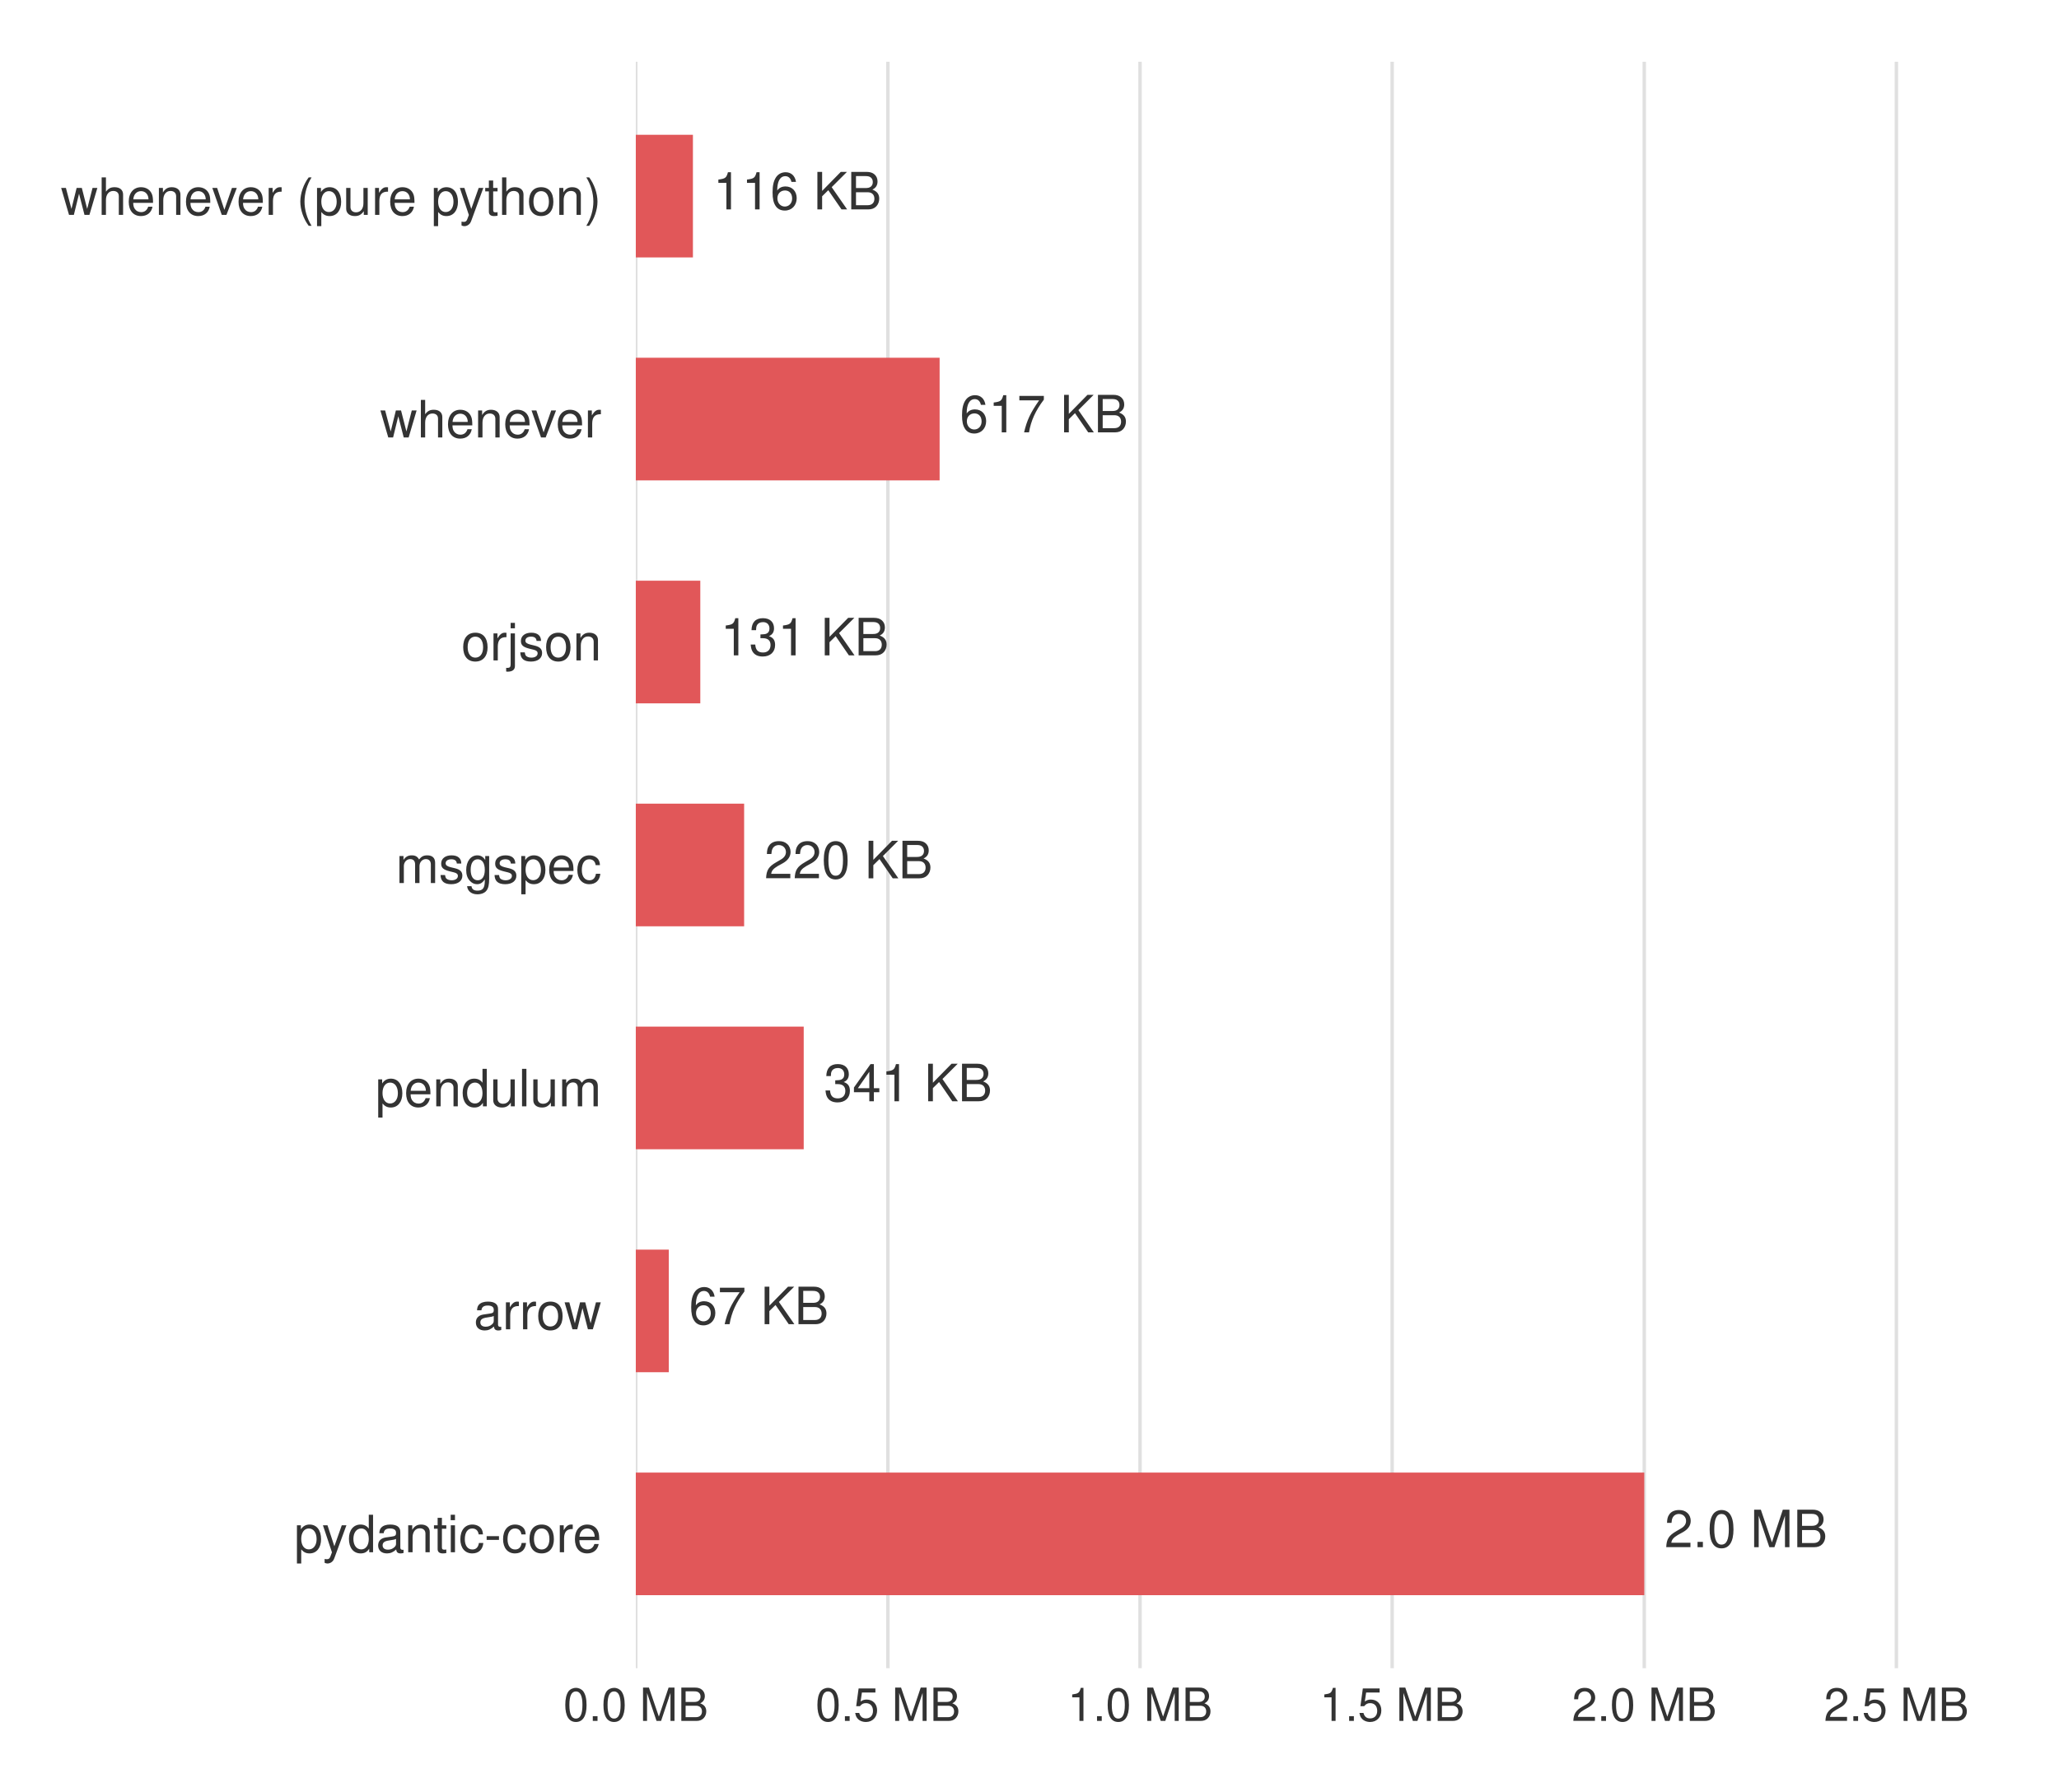
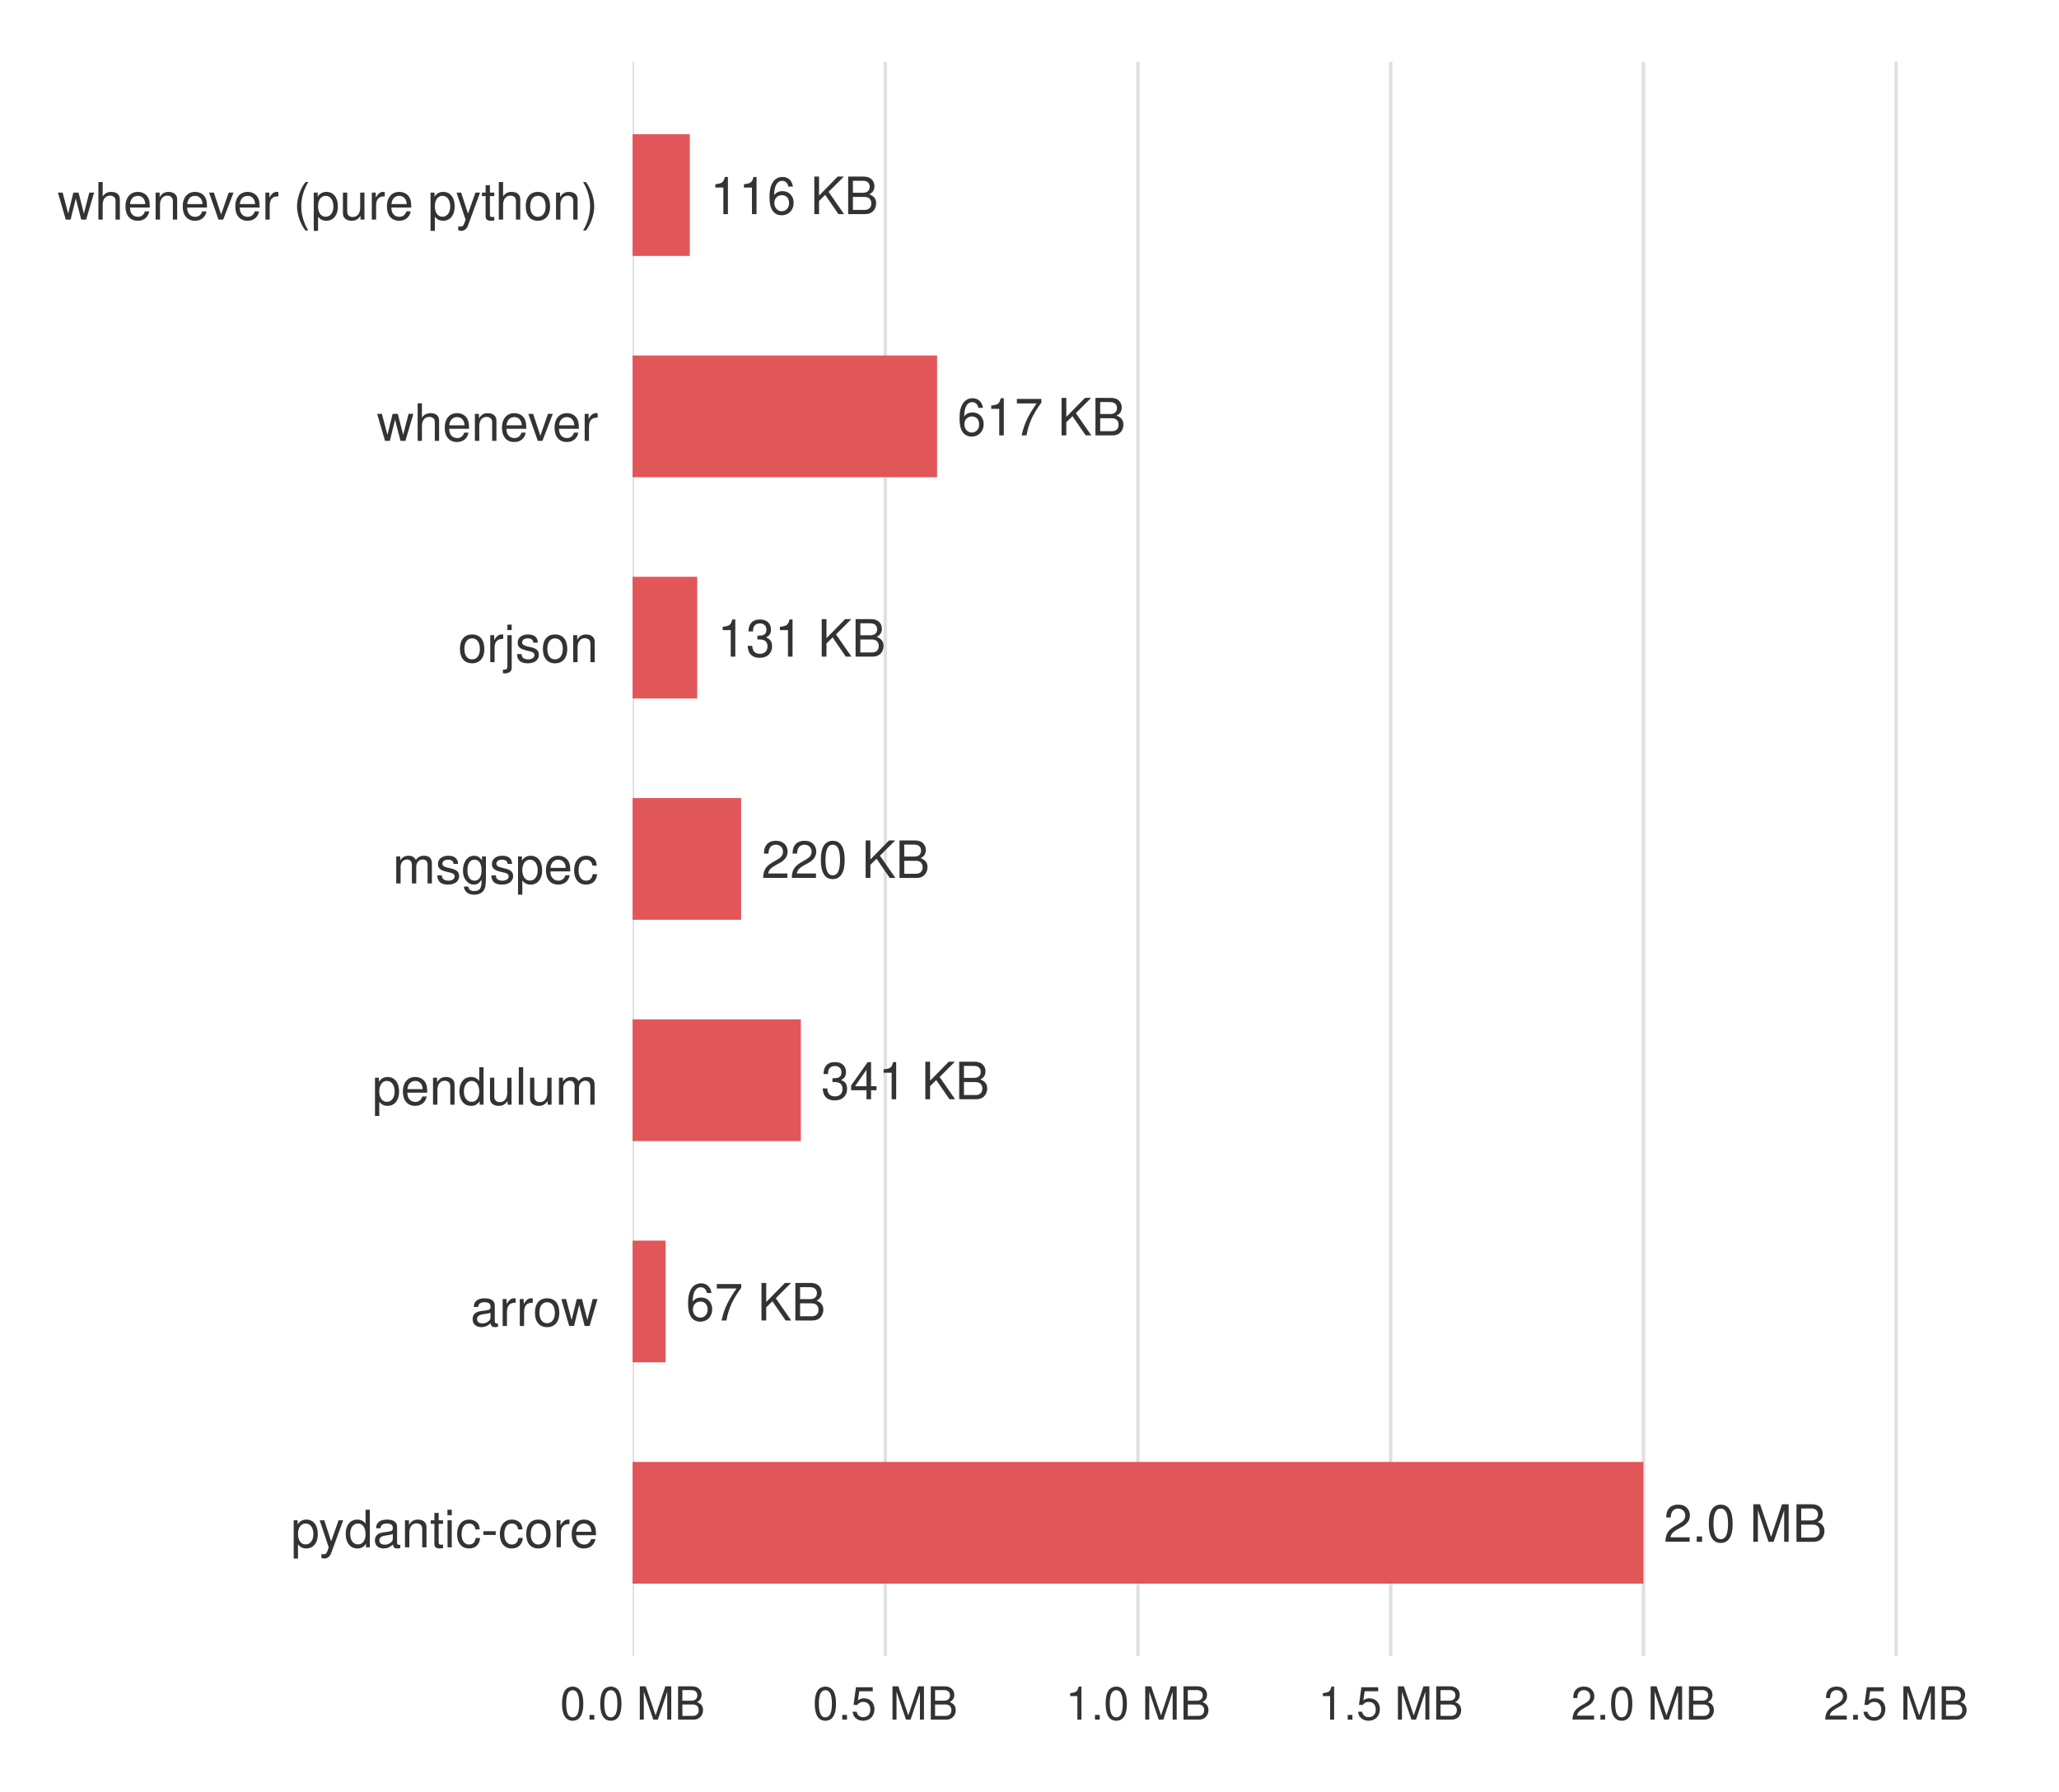
<svg xmlns="http://www.w3.org/2000/svg" width="360pt" height="313.2pt" viewBox="0 0 360 313.2" version="1.1">
  <defs>
    <style type="text/css">*{stroke-linejoin: round; stroke-linecap: butt}</style>
  </defs>
  <g id="figure_1">
    <g id="patch_1">
-       <path d="M 0 313.2  L 360 313.2  L 360 0  L 0 0  L 0 313.2  z " style="fill: none; opacity: 0" />
+       <path d="M 0 313.2 L 360 313.2 L 360 0 L 0 0 L 0 313.2 z " style="fill: none; opacity: 0" />
    </g>
    <g id="axes_1">
      <g id="patch_2">
-         <path d="M 111.165 291.7  L 349.2 291.7  L 349.2 10.8  L 111.165 10.8  L 111.165 291.7  z " style="fill: none" />
+         <path d="M 110.597 289.58 L 349.2 289.58 L 349.2 10.8 L 110.597 10.8 L 110.597 289.58 z " style="fill: none" />
      </g>
      <g id="matplotlib.axis_1">
        <g id="xtick_1">
          <g id="line2d_1">
-             <path d="M 111.165 291.7  L 111.165 10.8  " clip-path="url(#p0f215b7f56)" style="fill: none; stroke: #e0e0e0; stroke-width: 0.6; stroke-linecap: square" />
+             <path d="M 110.597 289.58 L 110.597 10.8 " clip-path="url(#pa1d4937125)" style="fill: none; stroke: #e0e0e0; stroke-width: 0.6; stroke-linecap: square" />
          </g>
          <g id="line2d_2" />
          <g id="text_1">
-             <text style="font-size: 8px; font-family: -apple-system, BlinkMacSystemFont, 'Segoe UI', Helvetica, Arial, sans-serif; text-anchor: middle; fill: #333333" x="111.165" y="300.913" transform="rotate(-0 111.165 300.9125)">0.0 MB</text>
+             <text style="font-size: 8px; font-family: -apple-system, BlinkMacSystemFont, 'Segoe UI', Helvetica, Arial, sans-serif; text-anchor: middle; fill: #333333" x="110.597" y="300.696" transform="rotate(-0 110.5969 300.696)">0.0 MB</text>
          </g>
        </g>
        <g id="xtick_2">
          <g id="line2d_3">
-             <path d="M 155.246 291.7  L 155.246 10.8  " clip-path="url(#p0f215b7f56)" style="fill: none; stroke: #e0e0e0; stroke-width: 0.6; stroke-linecap: square" />
+             <path d="M 154.783 289.58 L 154.783 10.8 " clip-path="url(#pa1d4937125)" style="fill: none; stroke: #e0e0e0; stroke-width: 0.6; stroke-linecap: square" />
          </g>
          <g id="line2d_4" />
          <g id="text_2">
-             <text style="font-size: 8px; font-family: -apple-system, BlinkMacSystemFont, 'Segoe UI', Helvetica, Arial, sans-serif; text-anchor: middle; fill: #333333" x="155.246" y="300.913" transform="rotate(-0 155.2456 300.9125)">0.5 MB</text>
+             <text style="font-size: 8px; font-family: -apple-system, BlinkMacSystemFont, 'Segoe UI', Helvetica, Arial, sans-serif; text-anchor: middle; fill: #333333" x="154.783" y="300.696" transform="rotate(-0 154.7826 300.696)">0.5 MB</text>
          </g>
        </g>
        <g id="xtick_3">
          <g id="line2d_5">
-             <path d="M 199.326 291.7  L 199.326 10.8  " clip-path="url(#p0f215b7f56)" style="fill: none; stroke: #e0e0e0; stroke-width: 0.6; stroke-linecap: square" />
+             <path d="M 198.968 289.58 L 198.968 10.8 " clip-path="url(#pa1d4937125)" style="fill: none; stroke: #e0e0e0; stroke-width: 0.6; stroke-linecap: square" />
          </g>
          <g id="line2d_6" />
          <g id="text_3">
-             <text style="font-size: 8px; font-family: -apple-system, BlinkMacSystemFont, 'Segoe UI', Helvetica, Arial, sans-serif; text-anchor: middle; fill: #333333" x="199.326" y="300.913" transform="rotate(-0 199.3261 300.9125)">1.0 MB</text>
+             <text style="font-size: 8px; font-family: -apple-system, BlinkMacSystemFont, 'Segoe UI', Helvetica, Arial, sans-serif; text-anchor: middle; fill: #333333" x="198.968" y="300.696" transform="rotate(-0 198.9684 300.696)">1.0 MB</text>
          </g>
        </g>
        <g id="xtick_4">
          <g id="line2d_7">
-             <path d="M 243.407 291.7  L 243.407 10.8  " clip-path="url(#p0f215b7f56)" style="fill: none; stroke: #e0e0e0; stroke-width: 0.6; stroke-linecap: square" />
+             <path d="M 243.154 289.58 L 243.154 10.8 " clip-path="url(#pa1d4937125)" style="fill: none; stroke: #e0e0e0; stroke-width: 0.6; stroke-linecap: square" />
          </g>
          <g id="line2d_8" />
          <g id="text_4">
-             <text style="font-size: 8px; font-family: -apple-system, BlinkMacSystemFont, 'Segoe UI', Helvetica, Arial, sans-serif; text-anchor: middle; fill: #333333" x="243.407" y="300.913" transform="rotate(-0 243.4067 300.9125)">1.5 MB</text>
+             <text style="font-size: 8px; font-family: -apple-system, BlinkMacSystemFont, 'Segoe UI', Helvetica, Arial, sans-serif; text-anchor: middle; fill: #333333" x="243.154" y="300.696" transform="rotate(-0 243.1542 300.696)">1.5 MB</text>
          </g>
        </g>
        <g id="xtick_5">
          <g id="line2d_9">
-             <path d="M 287.487 291.7  L 287.487 10.8  " clip-path="url(#p0f215b7f56)" style="fill: none; stroke: #e0e0e0; stroke-width: 0.6; stroke-linecap: square" />
+             <path d="M 287.34 289.58 L 287.34 10.8 " clip-path="url(#pa1d4937125)" style="fill: none; stroke: #e0e0e0; stroke-width: 0.6; stroke-linecap: square" />
          </g>
          <g id="line2d_10" />
          <g id="text_5">
-             <text style="font-size: 8px; font-family: -apple-system, BlinkMacSystemFont, 'Segoe UI', Helvetica, Arial, sans-serif; text-anchor: middle; fill: #333333" x="287.487" y="300.913" transform="rotate(-0 287.4872 300.9125)">2.0 MB</text>
+             <text style="font-size: 8px; font-family: -apple-system, BlinkMacSystemFont, 'Segoe UI', Helvetica, Arial, sans-serif; text-anchor: middle; fill: #333333" x="287.34" y="300.696" transform="rotate(-0 287.3399 300.696)">2.0 MB</text>
          </g>
        </g>
        <g id="xtick_6">
          <g id="line2d_11">
-             <path d="M 331.568 291.7  L 331.568 10.8  " clip-path="url(#p0f215b7f56)" style="fill: none; stroke: #e0e0e0; stroke-width: 0.6; stroke-linecap: square" />
+             <path d="M 331.526 289.58 L 331.526 10.8 " clip-path="url(#pa1d4937125)" style="fill: none; stroke: #e0e0e0; stroke-width: 0.6; stroke-linecap: square" />
          </g>
          <g id="line2d_12" />
          <g id="text_6">
-             <text style="font-size: 8px; font-family: -apple-system, BlinkMacSystemFont, 'Segoe UI', Helvetica, Arial, sans-serif; text-anchor: middle; fill: #333333" x="331.568" y="300.913" transform="rotate(-0 331.5678 300.9125)">2.5 MB</text>
+             <text style="font-size: 8px; font-family: -apple-system, BlinkMacSystemFont, 'Segoe UI', Helvetica, Arial, sans-serif; text-anchor: middle; fill: #333333" x="331.526" y="300.696" transform="rotate(-0 331.5257 300.696)">2.5 MB</text>
          </g>
        </g>
      </g>
      <g id="matplotlib.axis_2">
        <g id="ytick_1">
          <g id="line2d_13" />
          <g id="text_7">
-             <text style="font-size: 9px; font-family: -apple-system, BlinkMacSystemFont, 'Segoe UI', Helvetica, Arial, sans-serif; text-anchor: end; fill: #333333" x="105.165" y="37.579" transform="rotate(-0 105.165 37.57878)">whenever (pure python)</text>
+             <text style="font-size: 9px; font-family: -apple-system, BlinkMacSystemFont, 'Segoe UI', Helvetica, Arial, sans-serif; text-anchor: end; fill: #333333" x="104.597" y="38.396" transform="rotate(-0 104.5969 38.39628)">whenever (pure python)</text>
          </g>
        </g>
        <g id="ytick_2">
          <g id="line2d_14" />
          <g id="text_8">
-             <text style="font-size: 9px; font-family: -apple-system, BlinkMacSystemFont, 'Segoe UI', Helvetica, Arial, sans-serif; text-anchor: end; fill: #333333" x="105.165" y="76.49" transform="rotate(-0 105.165 76.48965)">whenever</text>
+             <text style="font-size: 9px; font-family: -apple-system, BlinkMacSystemFont, 'Segoe UI', Helvetica, Arial, sans-serif; text-anchor: end; fill: #333333" x="104.597" y="77.089" transform="rotate(-0 104.5969 77.08885)">whenever</text>
          </g>
        </g>
        <g id="ytick_3">
          <g id="line2d_15" />
          <g id="text_9">
-             <text style="font-size: 9px; font-family: -apple-system, BlinkMacSystemFont, 'Segoe UI', Helvetica, Arial, sans-serif; text-anchor: end; fill: #333333" x="105.165" y="115.476" transform="rotate(-0 105.165 115.4765)">orjson</text>
+             <text style="font-size: 9px; font-family: -apple-system, BlinkMacSystemFont, 'Segoe UI', Helvetica, Arial, sans-serif; text-anchor: end; fill: #333333" x="104.597" y="115.781" transform="rotate(-0 104.5969 115.7814)">orjson</text>
          </g>
        </g>
        <g id="ytick_4">
          <g id="line2d_16" />
          <g id="text_10">
-             <text style="font-size: 9px; font-family: -apple-system, BlinkMacSystemFont, 'Segoe UI', Helvetica, Arial, sans-serif; text-anchor: end; fill: #333333" x="105.165" y="154.409" transform="rotate(-0 105.165 154.4091)">msgspec</text>
+             <text style="font-size: 9px; font-family: -apple-system, BlinkMacSystemFont, 'Segoe UI', Helvetica, Arial, sans-serif; text-anchor: end; fill: #333333" x="104.597" y="154.474" transform="rotate(-0 104.5969 154.474)">msgspec</text>
          </g>
        </g>
        <g id="ytick_5">
          <g id="line2d_17" />
          <g id="text_11">
-             <text style="font-size: 9px; font-family: -apple-system, BlinkMacSystemFont, 'Segoe UI', Helvetica, Arial, sans-serif; text-anchor: end; fill: #333333" x="105.165" y="193.45" transform="rotate(-0 105.165 193.4501)">pendulum</text>
+             <text style="font-size: 9px; font-family: -apple-system, BlinkMacSystemFont, 'Segoe UI', Helvetica, Arial, sans-serif; text-anchor: end; fill: #333333" x="104.597" y="193.167" transform="rotate(-0 104.5969 193.1666)">pendulum</text>
          </g>
        </g>
        <g id="ytick_6">
          <g id="line2d_18" />
          <g id="text_12">
-             <text style="font-size: 9px; font-family: -apple-system, BlinkMacSystemFont, 'Segoe UI', Helvetica, Arial, sans-serif; text-anchor: end; fill: #333333" x="105.165" y="232.437" transform="rotate(-0 105.165 232.4369)">arrow</text>
+             <text style="font-size: 9px; font-family: -apple-system, BlinkMacSystemFont, 'Segoe UI', Helvetica, Arial, sans-serif; text-anchor: end; fill: #333333" x="104.597" y="231.859" transform="rotate(-0 104.5969 231.8591)">arrow</text>
          </g>
        </g>
        <g id="ytick_7">
          <g id="line2d_19" />
          <g id="text_13">
-             <text style="font-size: 9px; font-family: -apple-system, BlinkMacSystemFont, 'Segoe UI', Helvetica, Arial, sans-serif; text-anchor: end; fill: #333333" x="105.165" y="271.424" transform="rotate(-0 105.165 271.4237)">pydantic-core</text>
+             <text style="font-size: 9px; font-family: -apple-system, BlinkMacSystemFont, 'Segoe UI', Helvetica, Arial, sans-serif; text-anchor: end; fill: #333333" x="104.597" y="270.552" transform="rotate(-0 104.5969 270.5517)">pydantic-core</text>
          </g>
        </g>
      </g>
      <g id="patch_3">
-         <path d="M 111.165 45.011  L 121.152 45.011  L 121.152 23.568  L 111.165 23.568  z " clip-path="url(#p0f215b7f56)" style="fill: #e15759" />
+         <path d="M 110.597 44.753 L 120.608 44.753 L 120.608 23.472 L 110.597 23.472 z " clip-path="url(#pa1d4937125)" style="fill: #e15759" />
      </g>
      <g id="patch_4">
-         <path d="M 111.165 83.998  L 164.286 83.998  L 164.286 62.555  L 111.165 62.555  z " clip-path="url(#p0f215b7f56)" style="fill: #e15759" />
+         <path d="M 110.597 83.445 L 163.844 83.445 L 163.844 62.164 L 110.597 62.164 z " clip-path="url(#pa1d4937125)" style="fill: #e15759" />
      </g>
      <g id="patch_5">
-         <path d="M 111.165 122.985  L 122.443 122.985  L 122.443 101.542  L 111.165 101.542  z " clip-path="url(#p0f215b7f56)" style="fill: #e15759" />
+         <path d="M 110.597 122.138 L 121.902 122.138 L 121.902 100.857 L 110.597 100.857 z " clip-path="url(#pa1d4937125)" style="fill: #e15759" />
      </g>
      <g id="patch_6">
-         <path d="M 111.165 161.971  L 130.106 161.971  L 130.106 140.529  L 111.165 140.529  z " clip-path="url(#p0f215b7f56)" style="fill: #e15759" />
+         <path d="M 110.597 160.83 L 129.583 160.83 L 129.583 139.55 L 110.597 139.55 z " clip-path="url(#pa1d4937125)" style="fill: #e15759" />
      </g>
      <g id="patch_7">
-         <path d="M 111.165 200.958  L 140.523 200.958  L 140.523 179.515  L 111.165 179.515  z " clip-path="url(#p0f215b7f56)" style="fill: #e15759" />
+         <path d="M 110.597 199.523 L 140.025 199.523 L 140.025 178.242 L 110.597 178.242 z " clip-path="url(#pa1d4937125)" style="fill: #e15759" />
      </g>
      <g id="patch_8">
-         <path d="M 111.165 239.945  L 116.933 239.945  L 116.933 218.502  L 111.165 218.502  z " clip-path="url(#p0f215b7f56)" style="fill: #e15759" />
+         <path d="M 110.597 238.216 L 116.379 238.216 L 116.379 216.935 L 110.597 216.935 z " clip-path="url(#pa1d4937125)" style="fill: #e15759" />
      </g>
      <g id="patch_9">
-         <path d="M 111.165 278.932  L 287.487 278.932  L 287.487 257.489  L 111.165 257.489  z " clip-path="url(#p0f215b7f56)" style="fill: #e15759" />
+         <path d="M 110.597 276.908 L 287.34 276.908 L 287.34 255.627 L 110.597 255.627 z " clip-path="url(#pa1d4937125)" style="fill: #e15759" />
      </g>
      <g id="text_14">
-         <text style="font-size: 9px; font-family: -apple-system, BlinkMacSystemFont, 'Segoe UI', Helvetica, Arial, sans-serif; text-anchor: start; fill: #333333" x="124.678" y="36.616" transform="rotate(-0 124.6784 36.6162)">116 KB</text>
+         <text style="font-size: 9px; font-family: -apple-system, BlinkMacSystemFont, 'Segoe UI', Helvetica, Arial, sans-serif; text-anchor: start; fill: #333333" x="124.143" y="37.438" transform="rotate(-0 124.1426 37.43778)">116 KB</text>
      </g>
      <g id="text_15">
-         <text style="font-size: 9px; font-family: -apple-system, BlinkMacSystemFont, 'Segoe UI', Helvetica, Arial, sans-serif; text-anchor: start; fill: #333333" x="167.812" y="75.603" transform="rotate(-0 167.812 75.60301)">617 KB</text>
+         <text style="font-size: 9px; font-family: -apple-system, BlinkMacSystemFont, 'Segoe UI', Helvetica, Arial, sans-serif; text-anchor: start; fill: #333333" x="167.379" y="76.13" transform="rotate(-0 167.379 76.13035)">617 KB</text>
      </g>
      <g id="text_16">
-         <text style="font-size: 9px; font-family: -apple-system, BlinkMacSystemFont, 'Segoe UI', Helvetica, Arial, sans-serif; text-anchor: start; fill: #333333" x="125.97" y="114.59" transform="rotate(-0 125.9699 114.5898)">131 KB</text>
+         <text style="font-size: 9px; font-family: -apple-system, BlinkMacSystemFont, 'Segoe UI', Helvetica, Arial, sans-serif; text-anchor: start; fill: #333333" x="125.437" y="114.823" transform="rotate(-0 125.4371 114.8229)">131 KB</text>
      </g>
      <g id="text_17">
-         <text style="font-size: 9px; font-family: -apple-system, BlinkMacSystemFont, 'Segoe UI', Helvetica, Arial, sans-serif; text-anchor: start; fill: #333333" x="133.632" y="153.577" transform="rotate(-0 133.6323 153.5766)">220 KB</text>
+         <text style="font-size: 9px; font-family: -apple-system, BlinkMacSystemFont, 'Segoe UI', Helvetica, Arial, sans-serif; text-anchor: start; fill: #333333" x="133.118" y="153.516" transform="rotate(-0 133.1178 153.5155)">220 KB</text>
      </g>
      <g id="text_18">
-         <text style="font-size: 9px; font-family: -apple-system, BlinkMacSystemFont, 'Segoe UI', Helvetica, Arial, sans-serif; text-anchor: start; fill: #333333" x="144.05" y="192.563" transform="rotate(-0 144.0498 192.5635)">341 KB</text>
+         <text style="font-size: 9px; font-family: -apple-system, BlinkMacSystemFont, 'Segoe UI', Helvetica, Arial, sans-serif; text-anchor: start; fill: #333333" x="143.56" y="192.208" transform="rotate(-0 143.5601 192.2081)">341 KB</text>
      </g>
      <g id="text_19">
-         <text style="font-size: 9px; font-family: -apple-system, BlinkMacSystemFont, 'Segoe UI', Helvetica, Arial, sans-serif; text-anchor: start; fill: #333333" x="120.46" y="231.55" transform="rotate(-0 120.4598 231.5503)">67 KB</text>
+         <text style="font-size: 9px; font-family: -apple-system, BlinkMacSystemFont, 'Segoe UI', Helvetica, Arial, sans-serif; text-anchor: start; fill: #333333" x="119.914" y="230.901" transform="rotate(-0 119.9139 230.9006)">67 KB</text>
      </g>
      <g id="text_20">
-         <text style="font-size: 9px; font-family: -apple-system, BlinkMacSystemFont, 'Segoe UI', Helvetica, Arial, sans-serif; text-anchor: start; fill: #333333" x="291.014" y="270.537" transform="rotate(-0 291.0137 270.5371)">2.0 MB</text>
+         <text style="font-size: 9px; font-family: -apple-system, BlinkMacSystemFont, 'Segoe UI', Helvetica, Arial, sans-serif; text-anchor: start; fill: #333333" x="290.875" y="269.593" transform="rotate(-0 290.8748 269.5932)">2.0 MB</text>
      </g>
    </g>
  </g>
  <defs>
-     <clipPath id="p0f215b7f56">
-       <rect x="111.165" y="10.8" width="238.035" height="280.9" />
+     <clipPath id="pa1d4937125">
+       <rect x="110.597" y="10.8" width="238.603" height="278.78" />
    </clipPath>
  </defs>
</svg>
